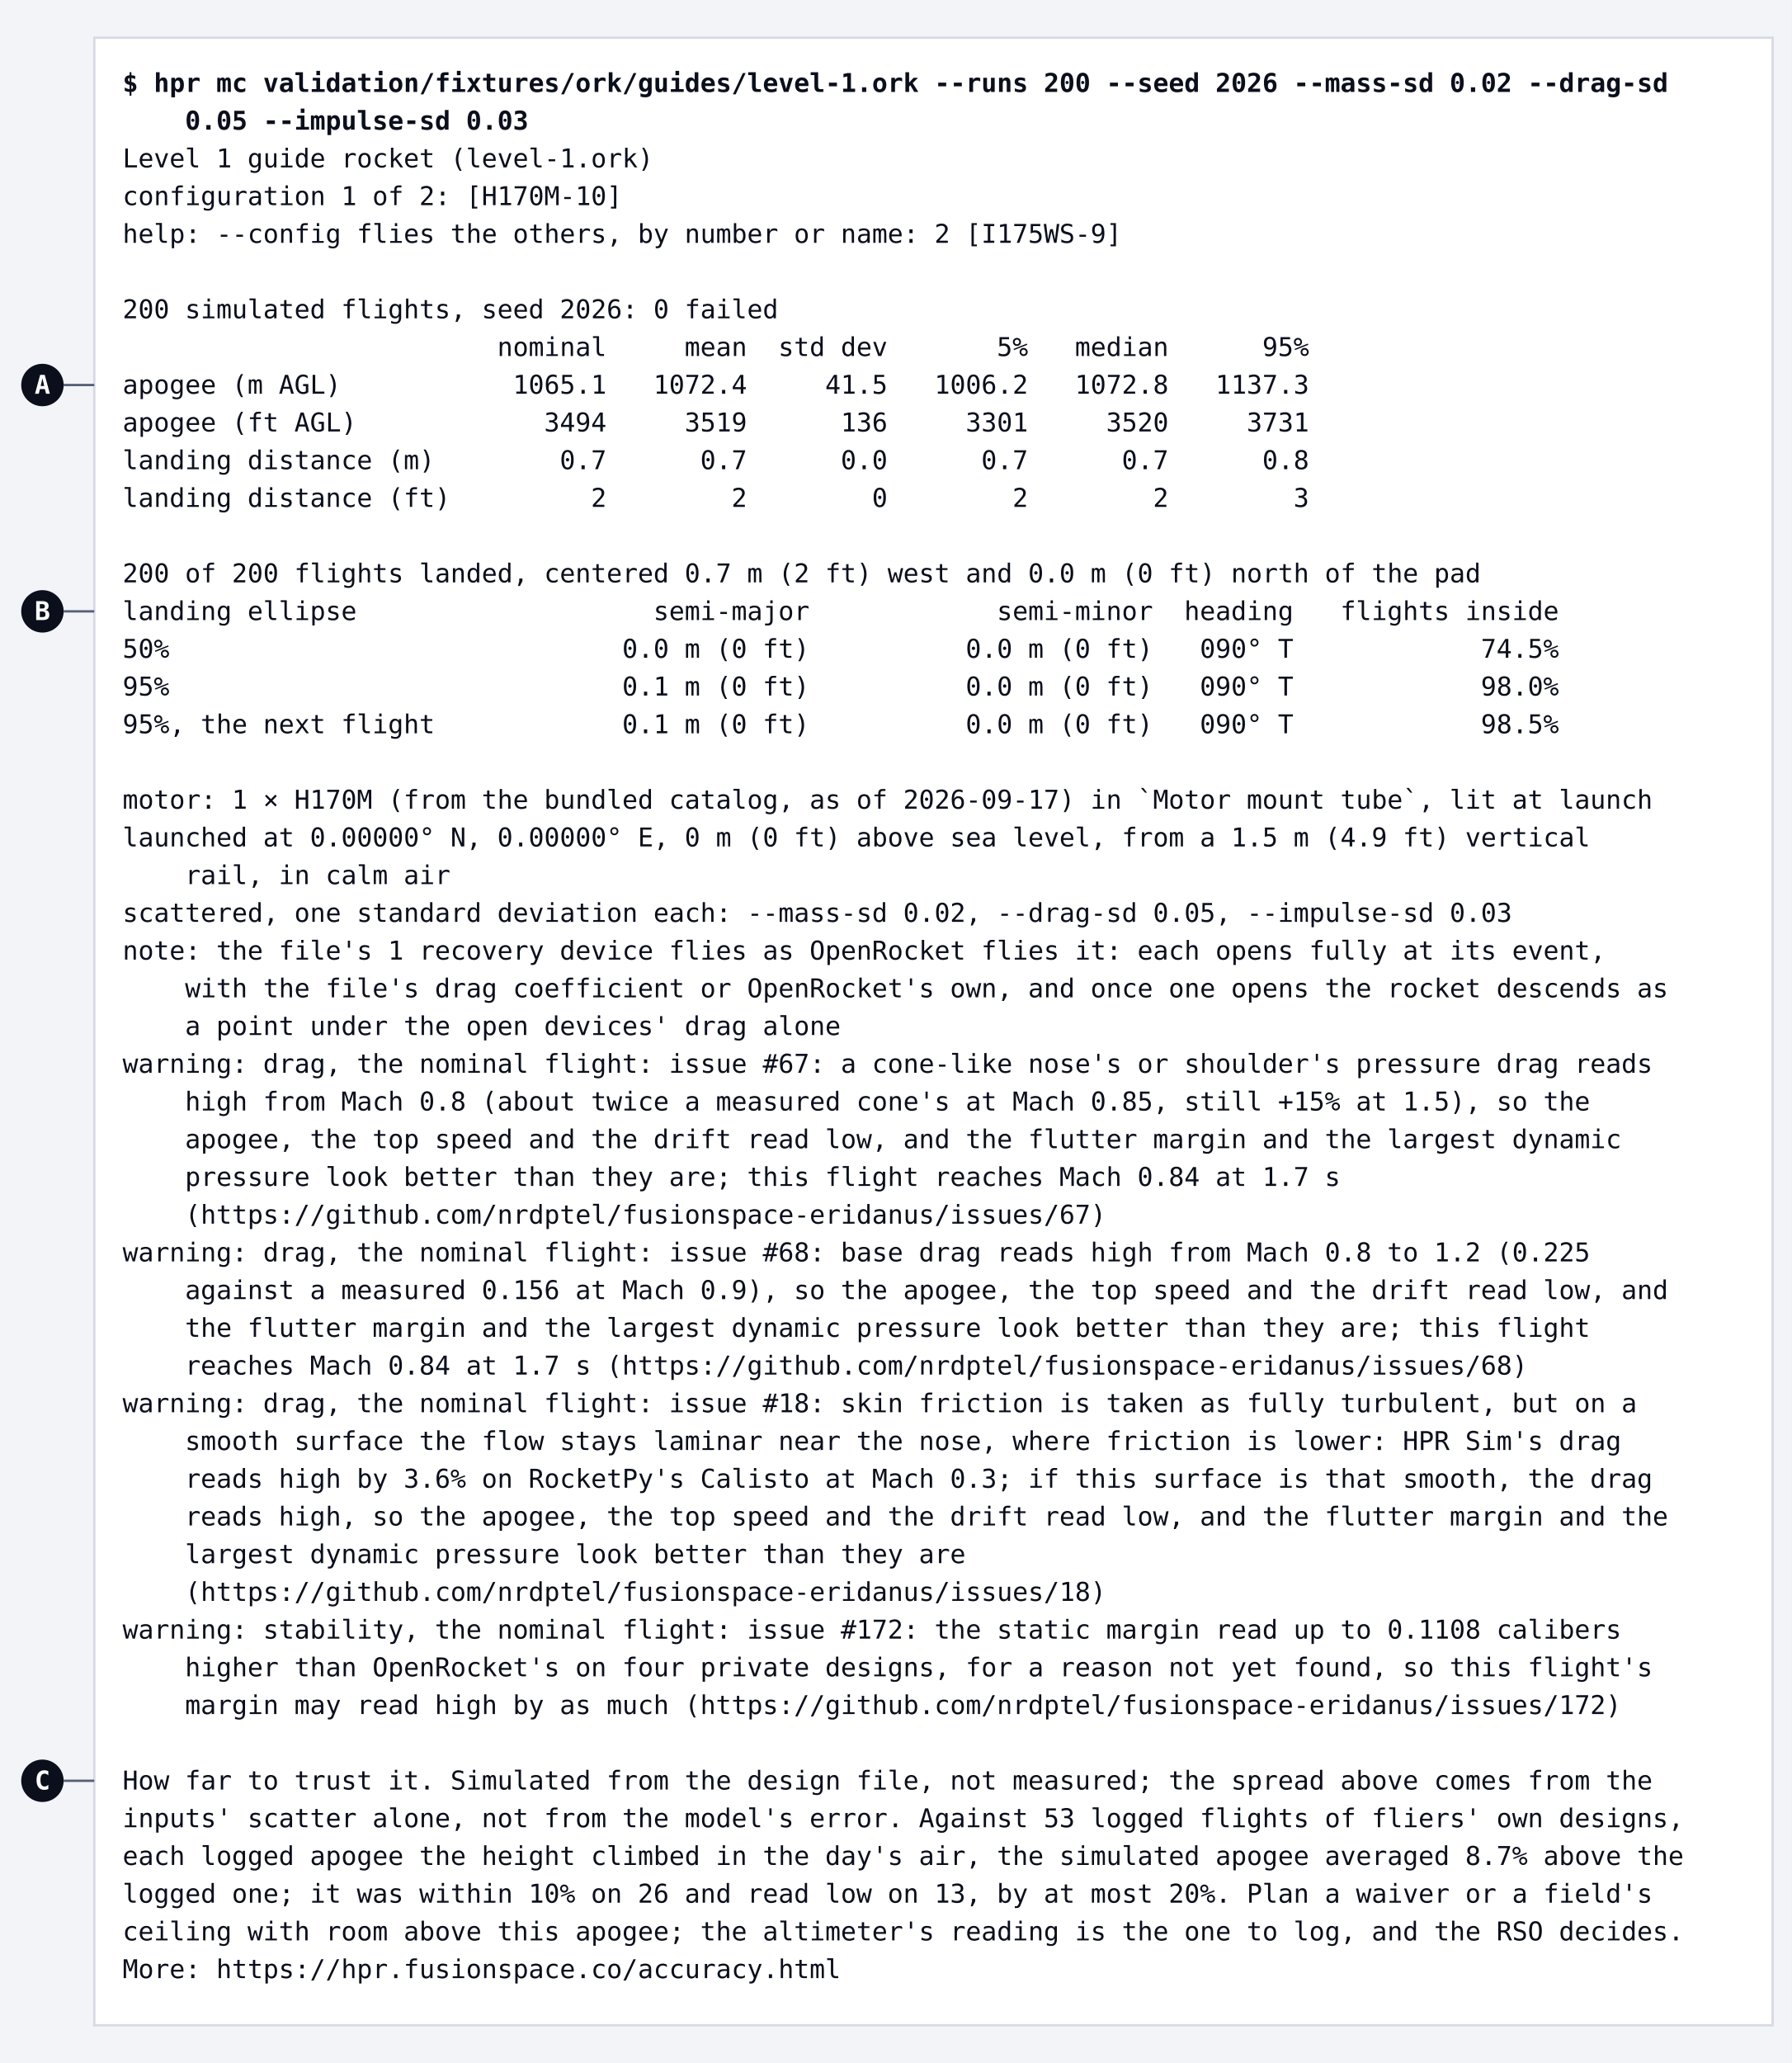
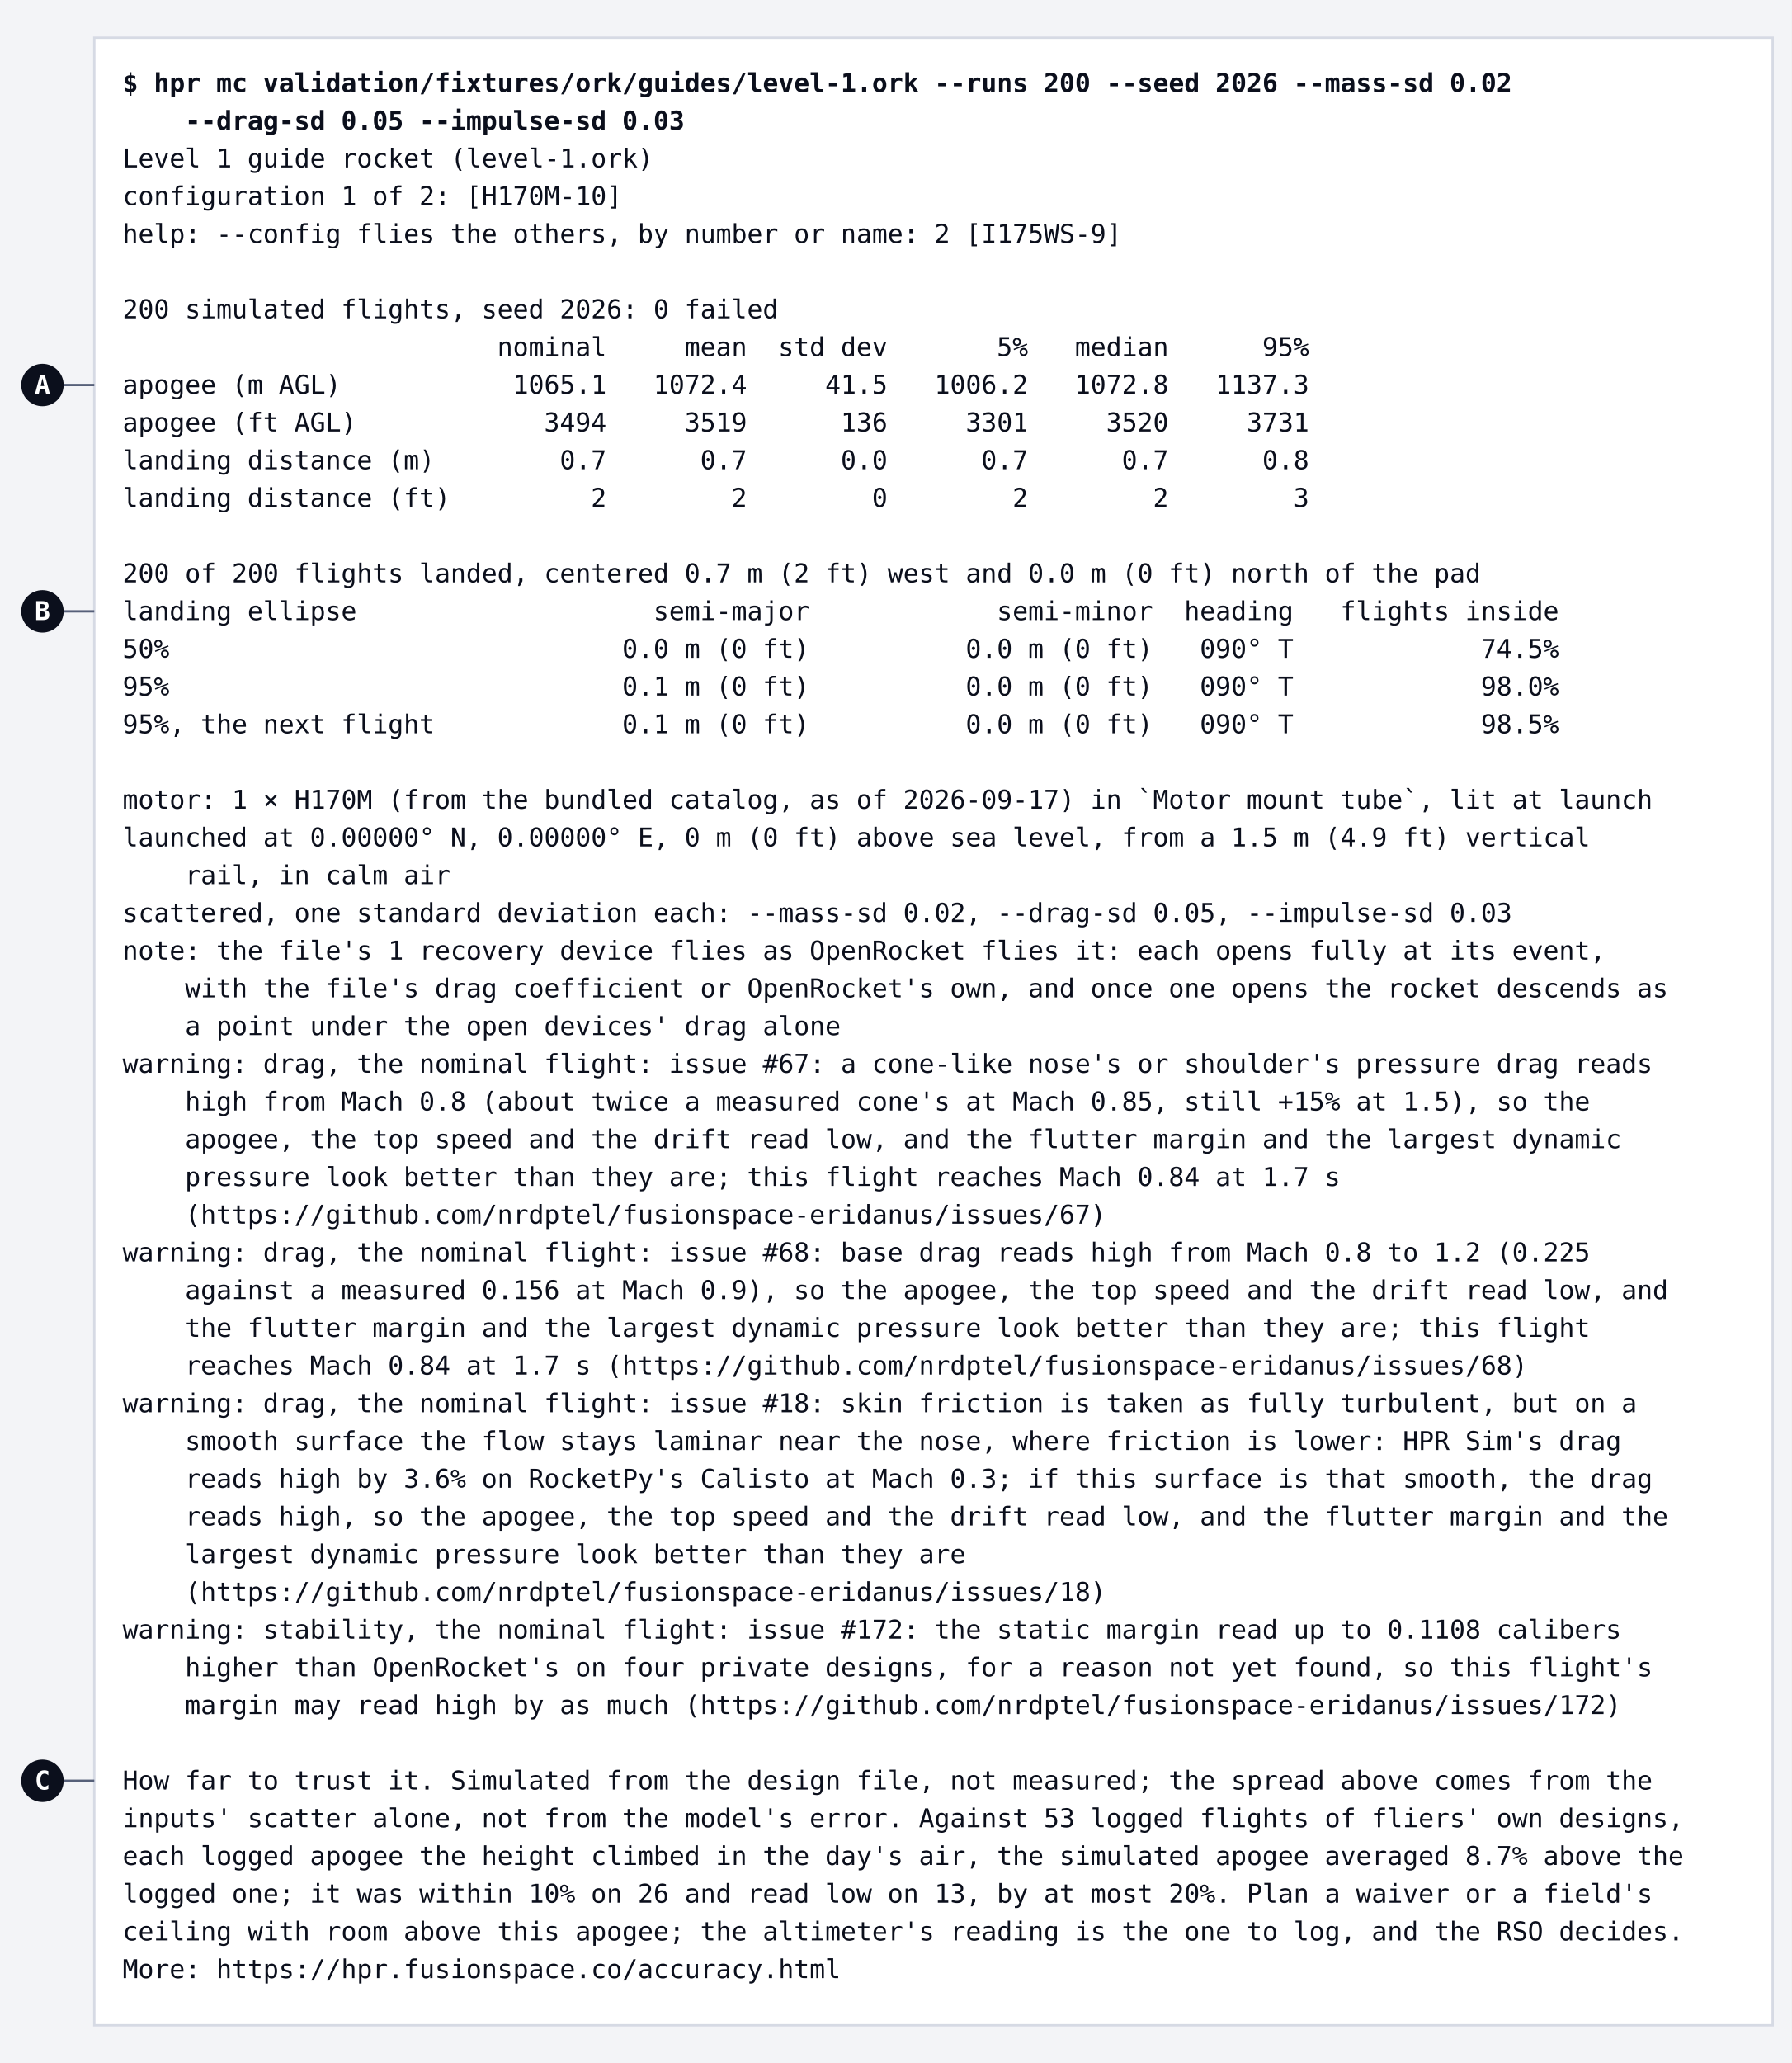
<svg xmlns="http://www.w3.org/2000/svg" width="760" height="875" viewBox="0 0 760 875" font-family="'Cascadia Mono', ui-monospace, Menlo, Consolas, monospace" font-size="11" role="img" aria-labelledby="title" aria-describedby="desc">
  <rect width="760" height="875" fill="#F3F4F7" />
  <rect x="40" y="16" width="712" height="843" fill="#FFFFFF" stroke="#D6DAE4" stroke-width="1" />
-   <text x="52" y="39" xml:space="preserve" font-weight="600" fill="#0B0F1C">$ hpr mc validation/fixtures/ork/guides/level-1.ork --runs 200 --seed 2026 --mass-sd 0.02 --drag-sd</text>
-   <text x="52" y="55" xml:space="preserve" font-weight="600" fill="#0B0F1C">    0.05 --impulse-sd 0.03</text>
+   <text x="52" y="39" xml:space="preserve" font-weight="600" fill="#0B0F1C">$ hpr mc validation/fixtures/ork/guides/level-1.ork --runs 200 --seed 2026 --mass-sd 0.02</text>
+   <text x="52" y="55" xml:space="preserve" font-weight="600" fill="#0B0F1C">    --drag-sd 0.05 --impulse-sd 0.03</text>
  <text x="52" y="71" xml:space="preserve" fill="#0B0F1C">Level 1 guide rocket (level-1.ork)</text>
  <text x="52" y="87" xml:space="preserve" fill="#0B0F1C">configuration 1 of 2: [H170M-10]</text>
  <text x="52" y="103" xml:space="preserve" fill="#0B0F1C">help: --config flies the others, by number or name: 2 [I175WS-9]</text>
  <text x="52" y="135" xml:space="preserve" fill="#0B0F1C">200 simulated flights, seed 2026: 0 failed</text>
  <text x="52" y="151" xml:space="preserve" fill="#0B0F1C">                        nominal     mean  std dev       5%   median      95%</text>
  <text x="52" y="167" xml:space="preserve" fill="#0B0F1C">apogee (m AGL)           1065.1   1072.4     41.5   1006.2   1072.8   1137.3</text>
  <text x="52" y="183" xml:space="preserve" fill="#0B0F1C">apogee (ft AGL)            3494     3519      136     3301     3520     3731</text>
  <text x="52" y="199" xml:space="preserve" fill="#0B0F1C">landing distance (m)        0.7      0.7      0.0      0.7      0.7      0.8</text>
  <text x="52" y="215" xml:space="preserve" fill="#0B0F1C">landing distance (ft)         2        2        0        2        2        3</text>
  <text x="52" y="247" xml:space="preserve" fill="#0B0F1C">200 of 200 flights landed, centered 0.7 m (2 ft) west and 0.0 m (0 ft) north of the pad</text>
  <text x="52" y="263" xml:space="preserve" fill="#0B0F1C">landing ellipse                   semi-major            semi-minor  heading   flights inside</text>
  <text x="52" y="279" xml:space="preserve" fill="#0B0F1C">50%                             0.0 m (0 ft)          0.0 m (0 ft)   090° T            74.5%</text>
  <text x="52" y="295" xml:space="preserve" fill="#0B0F1C">95%                             0.1 m (0 ft)          0.0 m (0 ft)   090° T            98.0%</text>
  <text x="52" y="311" xml:space="preserve" fill="#0B0F1C">95%, the next flight            0.1 m (0 ft)          0.0 m (0 ft)   090° T            98.5%</text>
  <text x="52" y="343" xml:space="preserve" fill="#0B0F1C">motor: 1 × H170M (from the bundled catalog, as of 2026-09-17) in `Motor mount tube`, lit at launch</text>
  <text x="52" y="359" xml:space="preserve" fill="#0B0F1C">launched at 0.00000° N, 0.00000° E, 0 m (0 ft) above sea level, from a 1.5 m (4.9 ft) vertical</text>
  <text x="52" y="375" xml:space="preserve" fill="#0B0F1C">    rail, in calm air</text>
  <text x="52" y="391" xml:space="preserve" fill="#0B0F1C">scattered, one standard deviation each: --mass-sd 0.02, --drag-sd 0.05, --impulse-sd 0.03</text>
  <text x="52" y="407" xml:space="preserve" fill="#0B0F1C">note: the file's 1 recovery device flies as OpenRocket flies it: each opens fully at its event,</text>
  <text x="52" y="423" xml:space="preserve" fill="#0B0F1C">    with the file's drag coefficient or OpenRocket's own, and once one opens the rocket descends as</text>
  <text x="52" y="439" xml:space="preserve" fill="#0B0F1C">    a point under the open devices' drag alone</text>
  <text x="52" y="455" xml:space="preserve" fill="#0B0F1C">warning: drag, the nominal flight: issue #67: a cone-like nose's or shoulder's pressure drag reads</text>
  <text x="52" y="471" xml:space="preserve" fill="#0B0F1C">    high from Mach 0.8 (about twice a measured cone's at Mach 0.85, still +15% at 1.5), so the</text>
  <text x="52" y="487" xml:space="preserve" fill="#0B0F1C">    apogee, the top speed and the drift read low, and the flutter margin and the largest dynamic</text>
  <text x="52" y="503" xml:space="preserve" fill="#0B0F1C">    pressure look better than they are; this flight reaches Mach 0.84 at 1.7 s</text>
  <text x="52" y="519" xml:space="preserve" fill="#0B0F1C">    (https://github.com/nrdptel/fusionspace-eridanus/issues/67)</text>
  <text x="52" y="535" xml:space="preserve" fill="#0B0F1C">warning: drag, the nominal flight: issue #68: base drag reads high from Mach 0.8 to 1.2 (0.225</text>
  <text x="52" y="551" xml:space="preserve" fill="#0B0F1C">    against a measured 0.156 at Mach 0.9), so the apogee, the top speed and the drift read low, and</text>
  <text x="52" y="567" xml:space="preserve" fill="#0B0F1C">    the flutter margin and the largest dynamic pressure look better than they are; this flight</text>
  <text x="52" y="583" xml:space="preserve" fill="#0B0F1C">    reaches Mach 0.84 at 1.7 s (https://github.com/nrdptel/fusionspace-eridanus/issues/68)</text>
  <text x="52" y="599" xml:space="preserve" fill="#0B0F1C">warning: drag, the nominal flight: issue #18: skin friction is taken as fully turbulent, but on a</text>
  <text x="52" y="615" xml:space="preserve" fill="#0B0F1C">    smooth surface the flow stays laminar near the nose, where friction is lower: HPR Sim's drag</text>
  <text x="52" y="631" xml:space="preserve" fill="#0B0F1C">    reads high by 3.6% on RocketPy's Calisto at Mach 0.3; if this surface is that smooth, the drag</text>
  <text x="52" y="647" xml:space="preserve" fill="#0B0F1C">    reads high, so the apogee, the top speed and the drift read low, and the flutter margin and the</text>
  <text x="52" y="663" xml:space="preserve" fill="#0B0F1C">    largest dynamic pressure look better than they are</text>
  <text x="52" y="679" xml:space="preserve" fill="#0B0F1C">    (https://github.com/nrdptel/fusionspace-eridanus/issues/18)</text>
  <text x="52" y="695" xml:space="preserve" fill="#0B0F1C">warning: stability, the nominal flight: issue #172: the static margin read up to 0.1108 calibers</text>
  <text x="52" y="711" xml:space="preserve" fill="#0B0F1C">    higher than OpenRocket's on four private designs, for a reason not yet found, so this flight's</text>
  <text x="52" y="727" xml:space="preserve" fill="#0B0F1C">    margin may read high by as much (https://github.com/nrdptel/fusionspace-eridanus/issues/172)</text>
  <text x="52" y="759" xml:space="preserve" fill="#0B0F1C">How far to trust it. Simulated from the design file, not measured; the spread above comes from the</text>
  <text x="52" y="775" xml:space="preserve" fill="#0B0F1C">inputs' scatter alone, not from the model's error. Against 53 logged flights of fliers' own designs,</text>
  <text x="52" y="791" xml:space="preserve" fill="#0B0F1C">each logged apogee the height climbed in the day's air, the simulated apogee averaged 8.7% above the</text>
  <text x="52" y="807" xml:space="preserve" fill="#0B0F1C">logged one; it was within 10% on 26 and read low on 13, by at most 20%. Plan a waiver or a field's</text>
  <text x="52" y="823" xml:space="preserve" fill="#0B0F1C">ceiling with room above this apogee; the altimeter's reading is the one to log, and the RSO decides.</text>
  <text x="52" y="839" xml:space="preserve" fill="#0B0F1C">More: https://hpr.fusionspace.co/accuracy.html</text>
  <line x1="27" y1="163.3" x2="40" y2="163.3" stroke="#566079" stroke-width="1" />
  <circle cx="18" cy="163.3" r="9" fill="#0B0F1C" />
  <text x="18" y="167.0" text-anchor="middle" font-weight="600" fill="#FFFFFF">A</text>
  <line x1="27" y1="259.3" x2="40" y2="259.3" stroke="#566079" stroke-width="1" />
  <circle cx="18" cy="259.3" r="9" fill="#0B0F1C" />
  <text x="18" y="263.0" text-anchor="middle" font-weight="600" fill="#FFFFFF">B</text>
  <line x1="27" y1="755.3" x2="40" y2="755.3" stroke="#566079" stroke-width="1" />
  <circle cx="18" cy="755.3" r="9" fill="#0B0F1C" />
  <text x="18" y="759.0" text-anchor="middle" font-weight="600" fill="#FFFFFF">C</text>
</svg>
